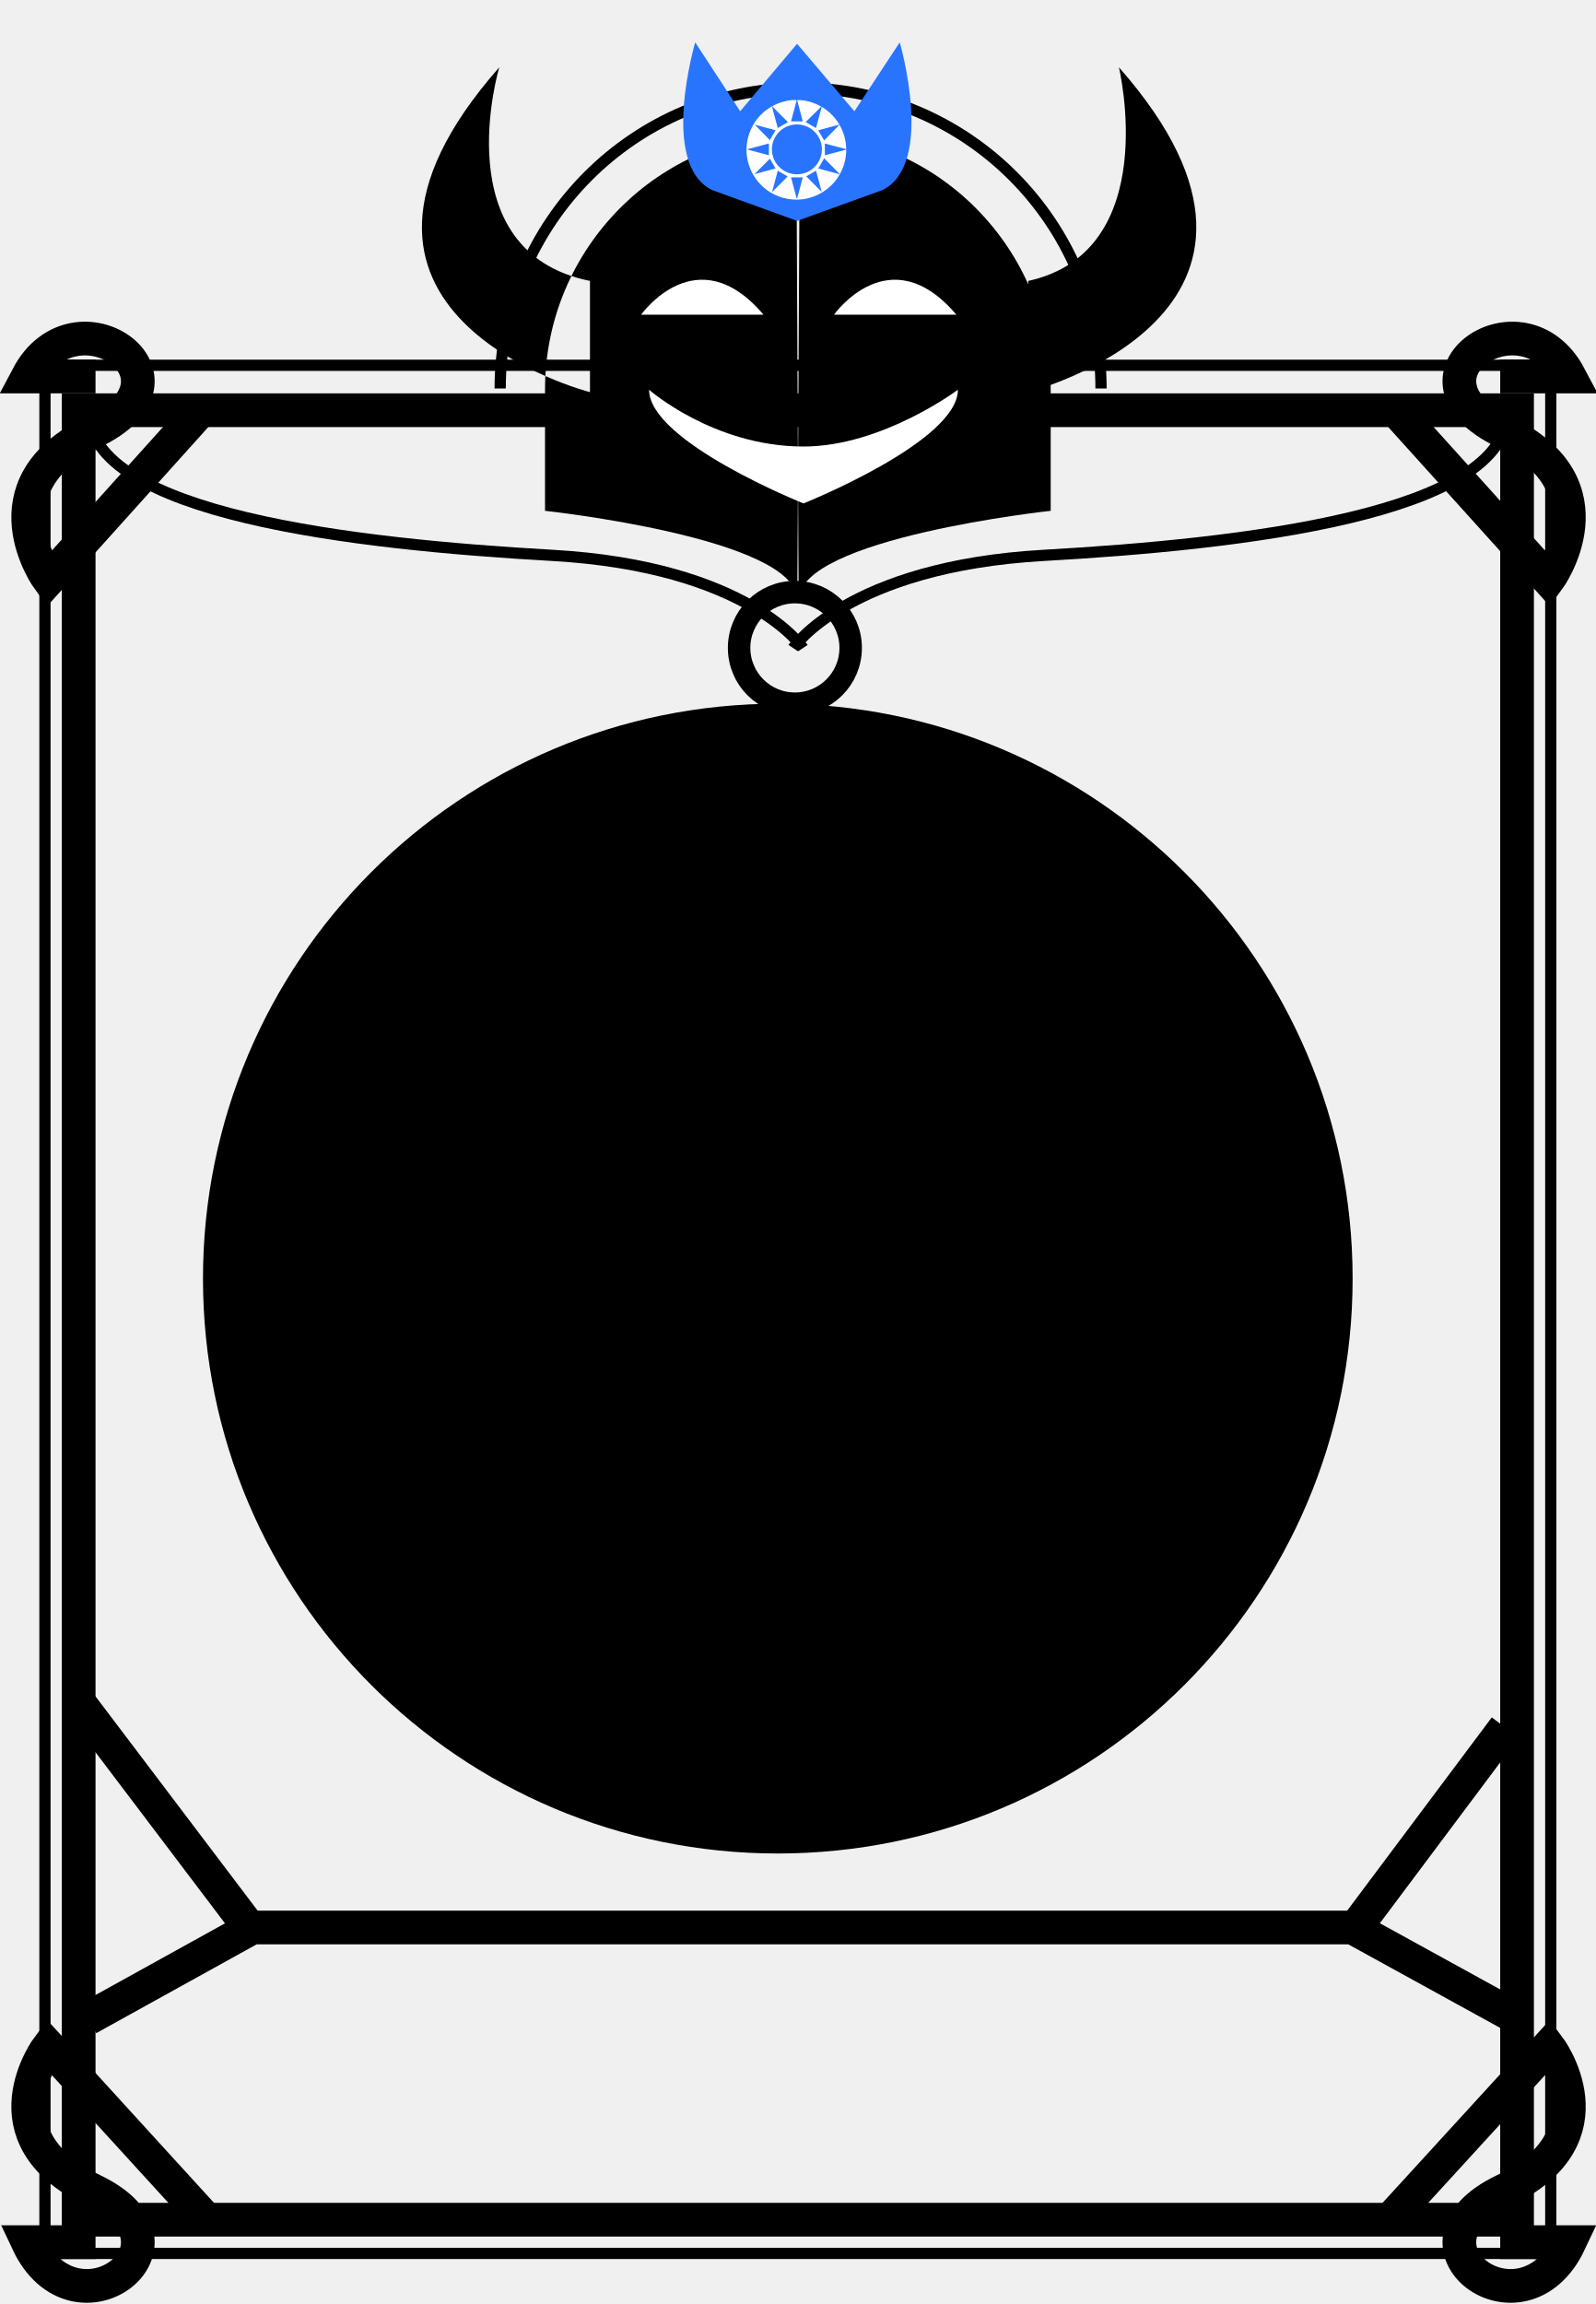
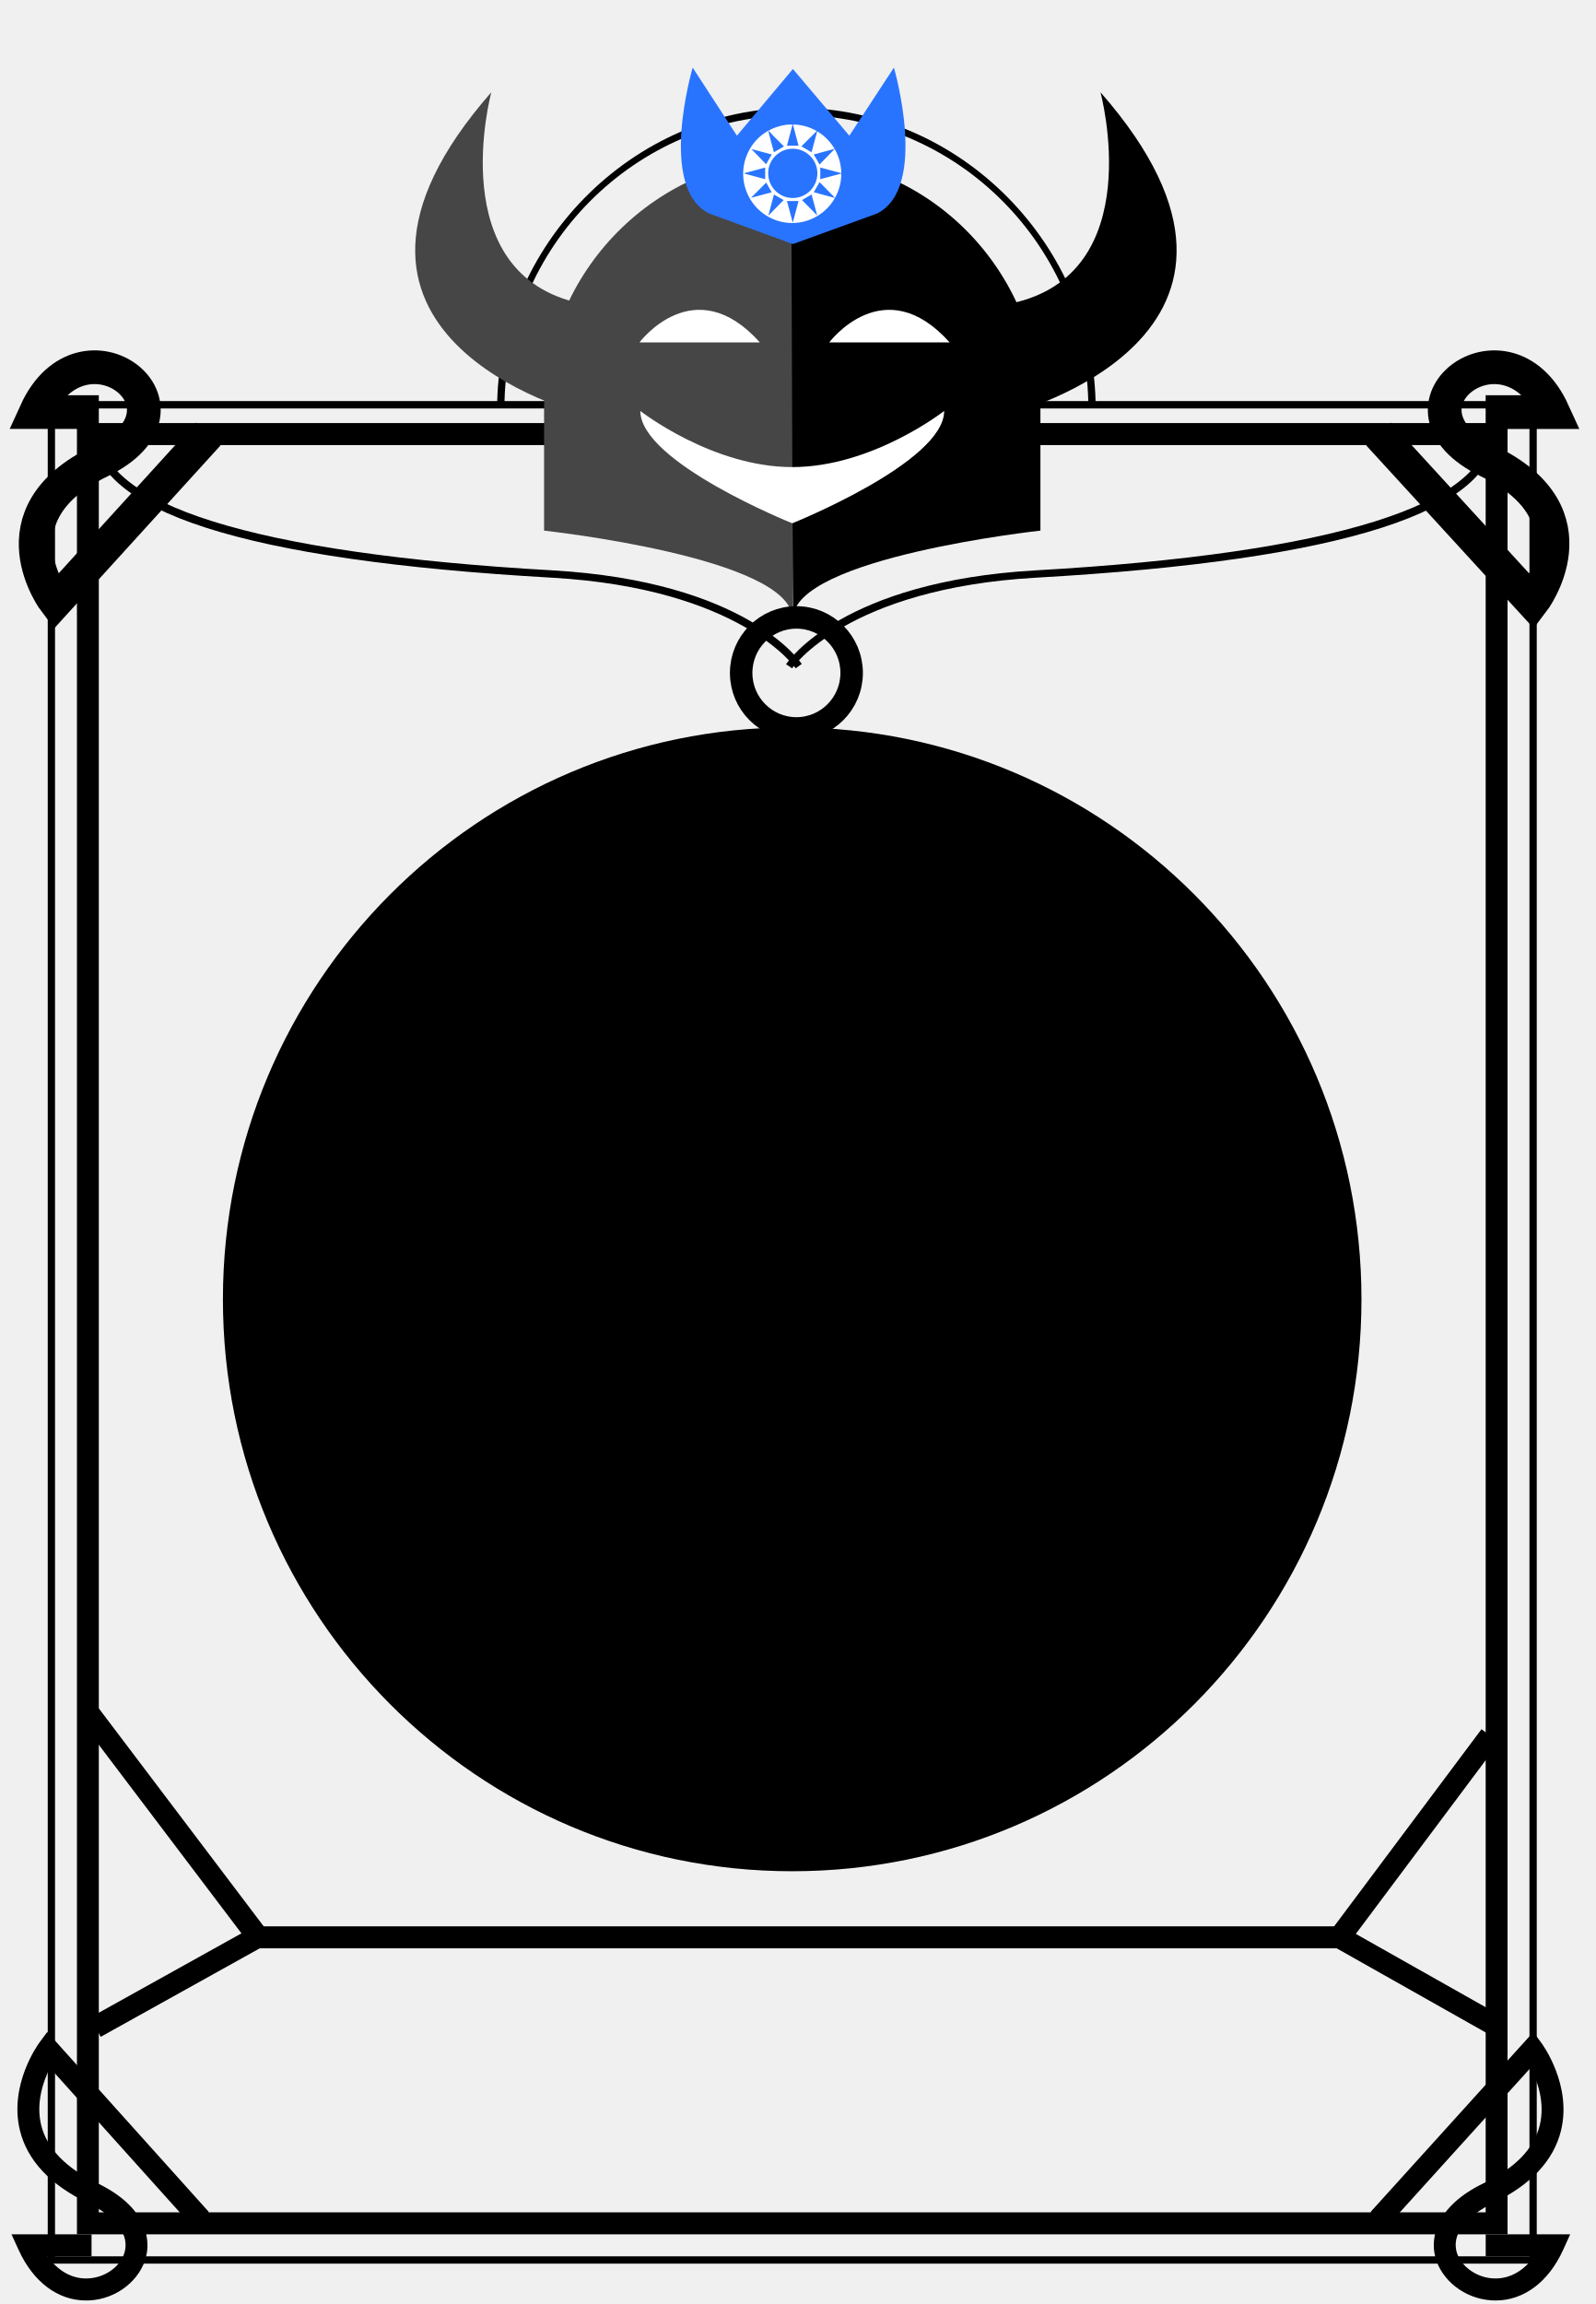
<svg xmlns="http://www.w3.org/2000/svg" width="142" height="205" viewBox="0 0 142 205">
-   <circle cx="69.214" cy="113.764" r="51.152" />
-   <path d="M99.57 5.986s3.93 16.376-8.07 19.01v9.894s27.36-6.982 8.07-28.904z" />
-   <path stroke="#000" stroke-width="3" stroke-miterlimit="10" d="M123.86 197.312l13.932-15.228s6.064 8.01-3.962 12.82 1.62 13.596 5.848 4.596H133.5M123.86 36.118l13.932 15.44s6.064-8.33-3.962-13.143 1.62-12.916 5.848-4.916H133.5M18.21 197.312L4.316 182.084s-6.045 8.01 3.98 12.82S6.694 208.5 2.468 199.5H8.5M18.21 36.118L4.316 51.558s-6.045-8.33 3.98-13.142S6.694 25.5 2.468 33.5H8.5" fill="none" />
-   <path stroke="#000" stroke-width="3" stroke-miterlimit="10" fill="none" d="M7 36.5h128v161H7z" />
-   <path stroke="#000" stroke-miterlimit="10" fill="none" d="M4 32.5h134v168H4zM44.51 34.567c0-14.765 11.97-26.733 26.734-26.733 14.764 0 26.733 11.97 26.733 26.733" />
-   <path d="M71.17 11.86c-12.53 0-22.67 10.267-22.67 22.795V45.45s22.436 2.422 22.436 7.923c0 5.5.234-41.512.234-41.512zM70.865 11.86c12.527 0 22.635 10.267 22.635 22.795V45.45s-22.418 2.422-22.418 7.923c0 5.5-.217-41.512-.217-41.512zM44.43 5.986s-4.93 16.376 8.07 19.01v9.894s-27.36-6.982-8.07-28.904z" />
-   <path fill="#fff" d="M57.052 28s4.95-7 10.892 0H57.052zM74.215 28s4.95-7 10.89 0h-10.89zM57.76 34.678S63.5 39.73 71.5 39.73v5.062s-13.74-5.487-13.74-10.114zM85.24 34.678S78.5 39.73 71.5 39.73v5.062s13.74-5.487 13.74-10.114z" />
-   <path fill="#2974FF" d="M80.064 3.77L76.03 9.9l-5.1-6.004L65.866 9.9l-4-6.13s-3.21 10.84 1.512 13.143l7.555 2.74 7.588-2.74C83.24 14.61 80.064 3.77 80.064 3.77z" />
-   <path fill-rule="evenodd" clip-rule="evenodd" fill="#fff" d="M68.73 9.445c.614-.36 1.595-.608 2.164-.534-.168.633-.335 1.262-.5 1.89h1.045c-.168-.624-.334-1.25-.508-1.903.783.002 1.483.21 2.156.586l-1.396 1.377c.318.184.612.352.923.53l.51-1.884c.664.395 1.176.914 1.575 1.578l-1.886.507.525.904 1.364-1.396c.398.696.582 1.4.603 2.173-.646-.17-1.275-.338-1.903-.505v1.05l1.902-.505c-.003.78-.187 1.494-.57 2.184-.47-.48-.93-.946-1.394-1.416-.18.312-.35.604-.525.912l1.912.516c-.272.483-.605.884-1.016 1.22-2.543 2.094-6.334.854-7.152-2.338-.492-1.92.428-4.017 2.167-4.943.003.062 0 .127.015.19.07.273.145.546.218.82l.253.934.91-.525c-.313-.31-.63-.62-.94-.933-.16-.158-.307-.324-.457-.487zm2.184 1.625c-1.23.003-2.234 1.01-2.225 2.225.01 1.232 1.005 2.218 2.235 2.213 1.215 0 2.212-1 2.215-2.215.004-1.223-1-2.223-2.226-2.223zm-.822 4.625l-.88-.507-.51 1.905 1.39-1.398zm1.655-.006l1.378 1.392c-.172-.643-.342-1.27-.51-1.893-.304.175-.594.34-.868.5zm-4.58-4.593l1.34 1.372c.163-.286.332-.574.51-.88-.62-.164-1.25-.334-1.85-.493zm1.847 3.894l-.502-.87-1.375 1.372 1.877-.5zm2.424.79H70.39l.505 1.88.042-.006.5-1.873zm-3.016-3.014l-1.884.505v.04c.63.17 1.26.337 1.884.504v-1.048z" />
-   <path clip-rule="evenodd" stroke="#000" stroke-miterlimit="10" d="M71.453 57.663s-4.83-7.262-22.322-8.25C31.64 48.422 7.876 45.78 7.876 36.54M70.584 57.663s4.83-7.262 22.322-8.25c17.492-.99 41.256-3.632 41.256-12.873" fill="none" />
-   <circle clip-rule="evenodd" stroke="#000" stroke-width="2" stroke-miterlimit="10" cx="70.735" cy="57.648" r="4.964" fill="none" />
-   <g stroke="#000" stroke-width="3" stroke-miterlimit="10" fill="none">
-     <path d="M7.838 179.588L22.45 171.5H71.5M135.07 179.588l-14.704-8.088H71.5" />
+   <g transform="translate(1 6)" fill="none">
+     <ellipse id="Oval" fill="#000" cx="69.495" cy="109.608" rx="50.658" ry="50.887" />
+     <path d="M96.927 2.205s4.4 16.187-7.94 18.79v9.78s26.922-6.902 7.94-28.57zM132.09 198.687c-.265 0-.534-.018-.806-.056-2.36-.325-4.316-2.105-4.647-4.23-.176-1.128-.098-3.983 4.404-6.155 2.796-1.347 4.47-3.076 4.975-5.14.497-2.028-.218-3.982-.802-5.13l-12.808 14.152-1.443-1.317 14.485-16.006.707.953c.113.15 2.747 3.763 1.753 7.816-.652 2.658-2.678 4.824-6.022 6.436-2.34 1.127-3.552 2.617-3.322 4.086.198 1.272 1.482 2.387 2.988 2.596 1.524.21 2.92-.483 3.976-1.934h-4.32V192.8h7.52l-.63 1.387c-1.306 2.868-3.512 4.5-6.006 4.5z" id="Shape" fill="#000" />
+     <path d="M121.684 32.62l13.69 14.947s5.957-7.76-3.91-12.517c-9.867-4.756 1.586-13.52 5.745-4.384h-6.004" id="Shape" stroke="#000" stroke-width="3" />
+     <path d="M6.65 198.687c-2.487 0-4.688-1.633-5.994-4.5l-.63-1.385h7.12v1.957h-3.92c1.05 1.45 2.446 2.142 3.958 1.933 1.517-.21 2.763-1.295 2.964-2.582.23-1.473-.986-2.968-3.334-4.1-3.348-1.614-5.38-3.783-6.038-6.445-1-4.048 1.606-7.653 1.718-7.804l.71-.962 14.386 16.016-1.447 1.31-12.7-14.137c-.576 1.156-1.274 3.11-.772 5.12.516 2.063 2.194 3.792 4.988 5.14 4.513 2.175 4.59 5.037 4.415 6.167-.33 2.12-2.275 3.894-4.623 4.22-.27.035-.536.053-.8.053z" id="Shape" fill="#000" />
+     <path d="M17.517 32.62L3.927 47.566s-5.907-7.76 3.96-12.517c9.865-4.757-1.537-13.52-5.695-4.384h5.602" id="Shape" stroke="#000" stroke-width="3" />
+     <path d="M133.154 192.802H5.846V31.644h127.308v161.158zm-125.36-1.958h123.412V33.602H7.794v157.242zM135.752 195.41H3.248V29.688h132.504V195.41zm-131.855-.65h131.206V30.34H3.897v164.42zM96.5 30.34h-.65c0-14.355-11.655-26.1-25.98-26.1-14.327 0-25.982 11.745-25.982 26.1h-.65c0-14.355 11.947-26.75 26.63-26.75C84.554 3.59 96.5 15.984 96.5 30.34z" id="Shape" fill="#000" />
+     <path d="M47.416 30.543v10.67s22.096 2.393 22.096 7.83.247-41.03.247-41.03c-12.328 0-22.344 10.146-22.344 22.53z" id="Shape" fill="#464646" />
+     <path d="M69.404 8.012c12.327 0 22.18 10.147 22.18 22.53v10.67s-22.013 2.394-22.013 7.83c0 5.438-.166-41.03-.166-41.03z" id="Shape" fill="#000" />
+     <path d="M42.723 2.205s-4.4 16.187 7.94 18.79v9.78s-26.923-6.902-7.94-28.57z" id="Shape" fill="#464646" />
+     <path d="M55.904 24.467s4.87-6.524 10.717 0H55.905zM72.792 24.467s4.87-6.524 10.717 0H72.79zM55.98 30.564s6.375 4.995 13.52 4.995v5s-13.52-5.422-13.52-9.996zM83.02 30.564S76.646 35.56 69.5 35.56v5s13.52-5.422 13.52-9.996z" id="Shape" fill="#fff" />
+     <path d="M78.548.015L74.58 6.072 69.56.138l-4.983 5.934L60.64.015s-3.16 10.713 1.488 12.99l7.432 2.71 7.467-2.71c4.647-2.277 1.52-12.99 1.52-12.99z" id="Shape" fill="#2974FF" />
+     <path d="M67.394 5.624c.606-.357 1.57-.602 2.13-.53l-.494 1.868h1.03l-.498-1.882c.77.003 1.46.21 2.12.58l-1.37 1.36c.312.182.6.35.907.525.16-.605.327-1.222.5-1.862.653.39 1.156.904 1.55 1.56-.637.172-1.25.338-1.856.5l.518.893 1.342-1.38c.393.69.575 1.384.593 2.15-.635-.17-1.254-.337-1.872-.5v1.037l1.87-.5c0 .772-.183 1.477-.558 2.16-.466-.475-.917-.937-1.373-1.4l-.517.9 1.882.51c-.267.478-.597.874-1 1.207-2.503 2.07-6.232.844-7.038-2.31-.484-1.898.42-3.97 2.132-4.887.003.064 0 .127.015.188.067.273.14.542.213.813.084.31.167.623.25.923l.894-.518c-.308-.306-.62-.612-.926-.922-.152-.158-.298-.32-.446-.482zm2.15 1.607c-1.21.003-2.198.997-2.188 2.2.01 1.217.99 2.19 2.2 2.187 1.196 0 2.177-.99 2.18-2.19.002-1.207-.985-2.196-2.192-2.196zm-.81 4.572c-.277-.16-.565-.33-.863-.5-.164.615-.33 1.237-.5 1.882.47-.477.92-.933 1.365-1.382zm1.63-.007l1.356 1.376-.5-1.868-.856.493zm-4.505-4.54l1.315 1.357.502-.868-1.818-.488zm1.814 3.85c-.175-.305-.338-.592-.493-.86L65.828 11.6l1.847-.494zm2.387.782h-1.03c.164.618.33 1.237.497 1.857.013-.003.026-.003.04-.005l.494-1.853zm-2.968-2.98c-.615.163-1.234.33-1.854.498v.038l1.854.5V8.906z" id="Shape" fill="#fff" />
+     <path d="M69.805 53.464c-.047-.07-4.9-7.11-21.714-8.065-27.52-1.565-40.9-5.926-40.9-13.103h.65c0 6.524 13.554 10.93 40.288 12.45 17.177.978 22.02 8.03 22.216 8.33l-.54.387zM69.49 53.464l-.54-.362c.197-.298 5.04-7.378 22.216-8.354 26.734-1.52 40.29-5.927 40.29-12.452h.65c0 7.177-13.38 11.538-40.904 13.103-16.812.955-21.665 7.995-21.712 8.064z" id="Shape" fill="#000" />
+     <ellipse stroke="#000" stroke-width="2" cx="69.87" cy="53.873" rx="4.916" ry="4.938" />
+     <g fill="#000">
+       <path d="M7.964 175.227l-.944-1.713 14.585-8.116H70.15v1.958H22.11l-14.146 7.87zM131.887 175.224l-13.936-7.868H69.5v-1.958h48.96l14.382 8.12-.955 1.706z" />
+     </g>
+     <path fill="#000" d="M7.613 145.766l14.98 19.8-1.558 1.18-14.982-19.8zM130.835 147.858l1.56 1.168-13.424 17.952-1.56-1.168z" />
  </g>
-   <path stroke="#000" stroke-width="3" stroke-miterlimit="10" fill="none" d="M7.216 151.725l15.235 20.132M133.952 153.705l-13.586 18.152" />
</svg>
